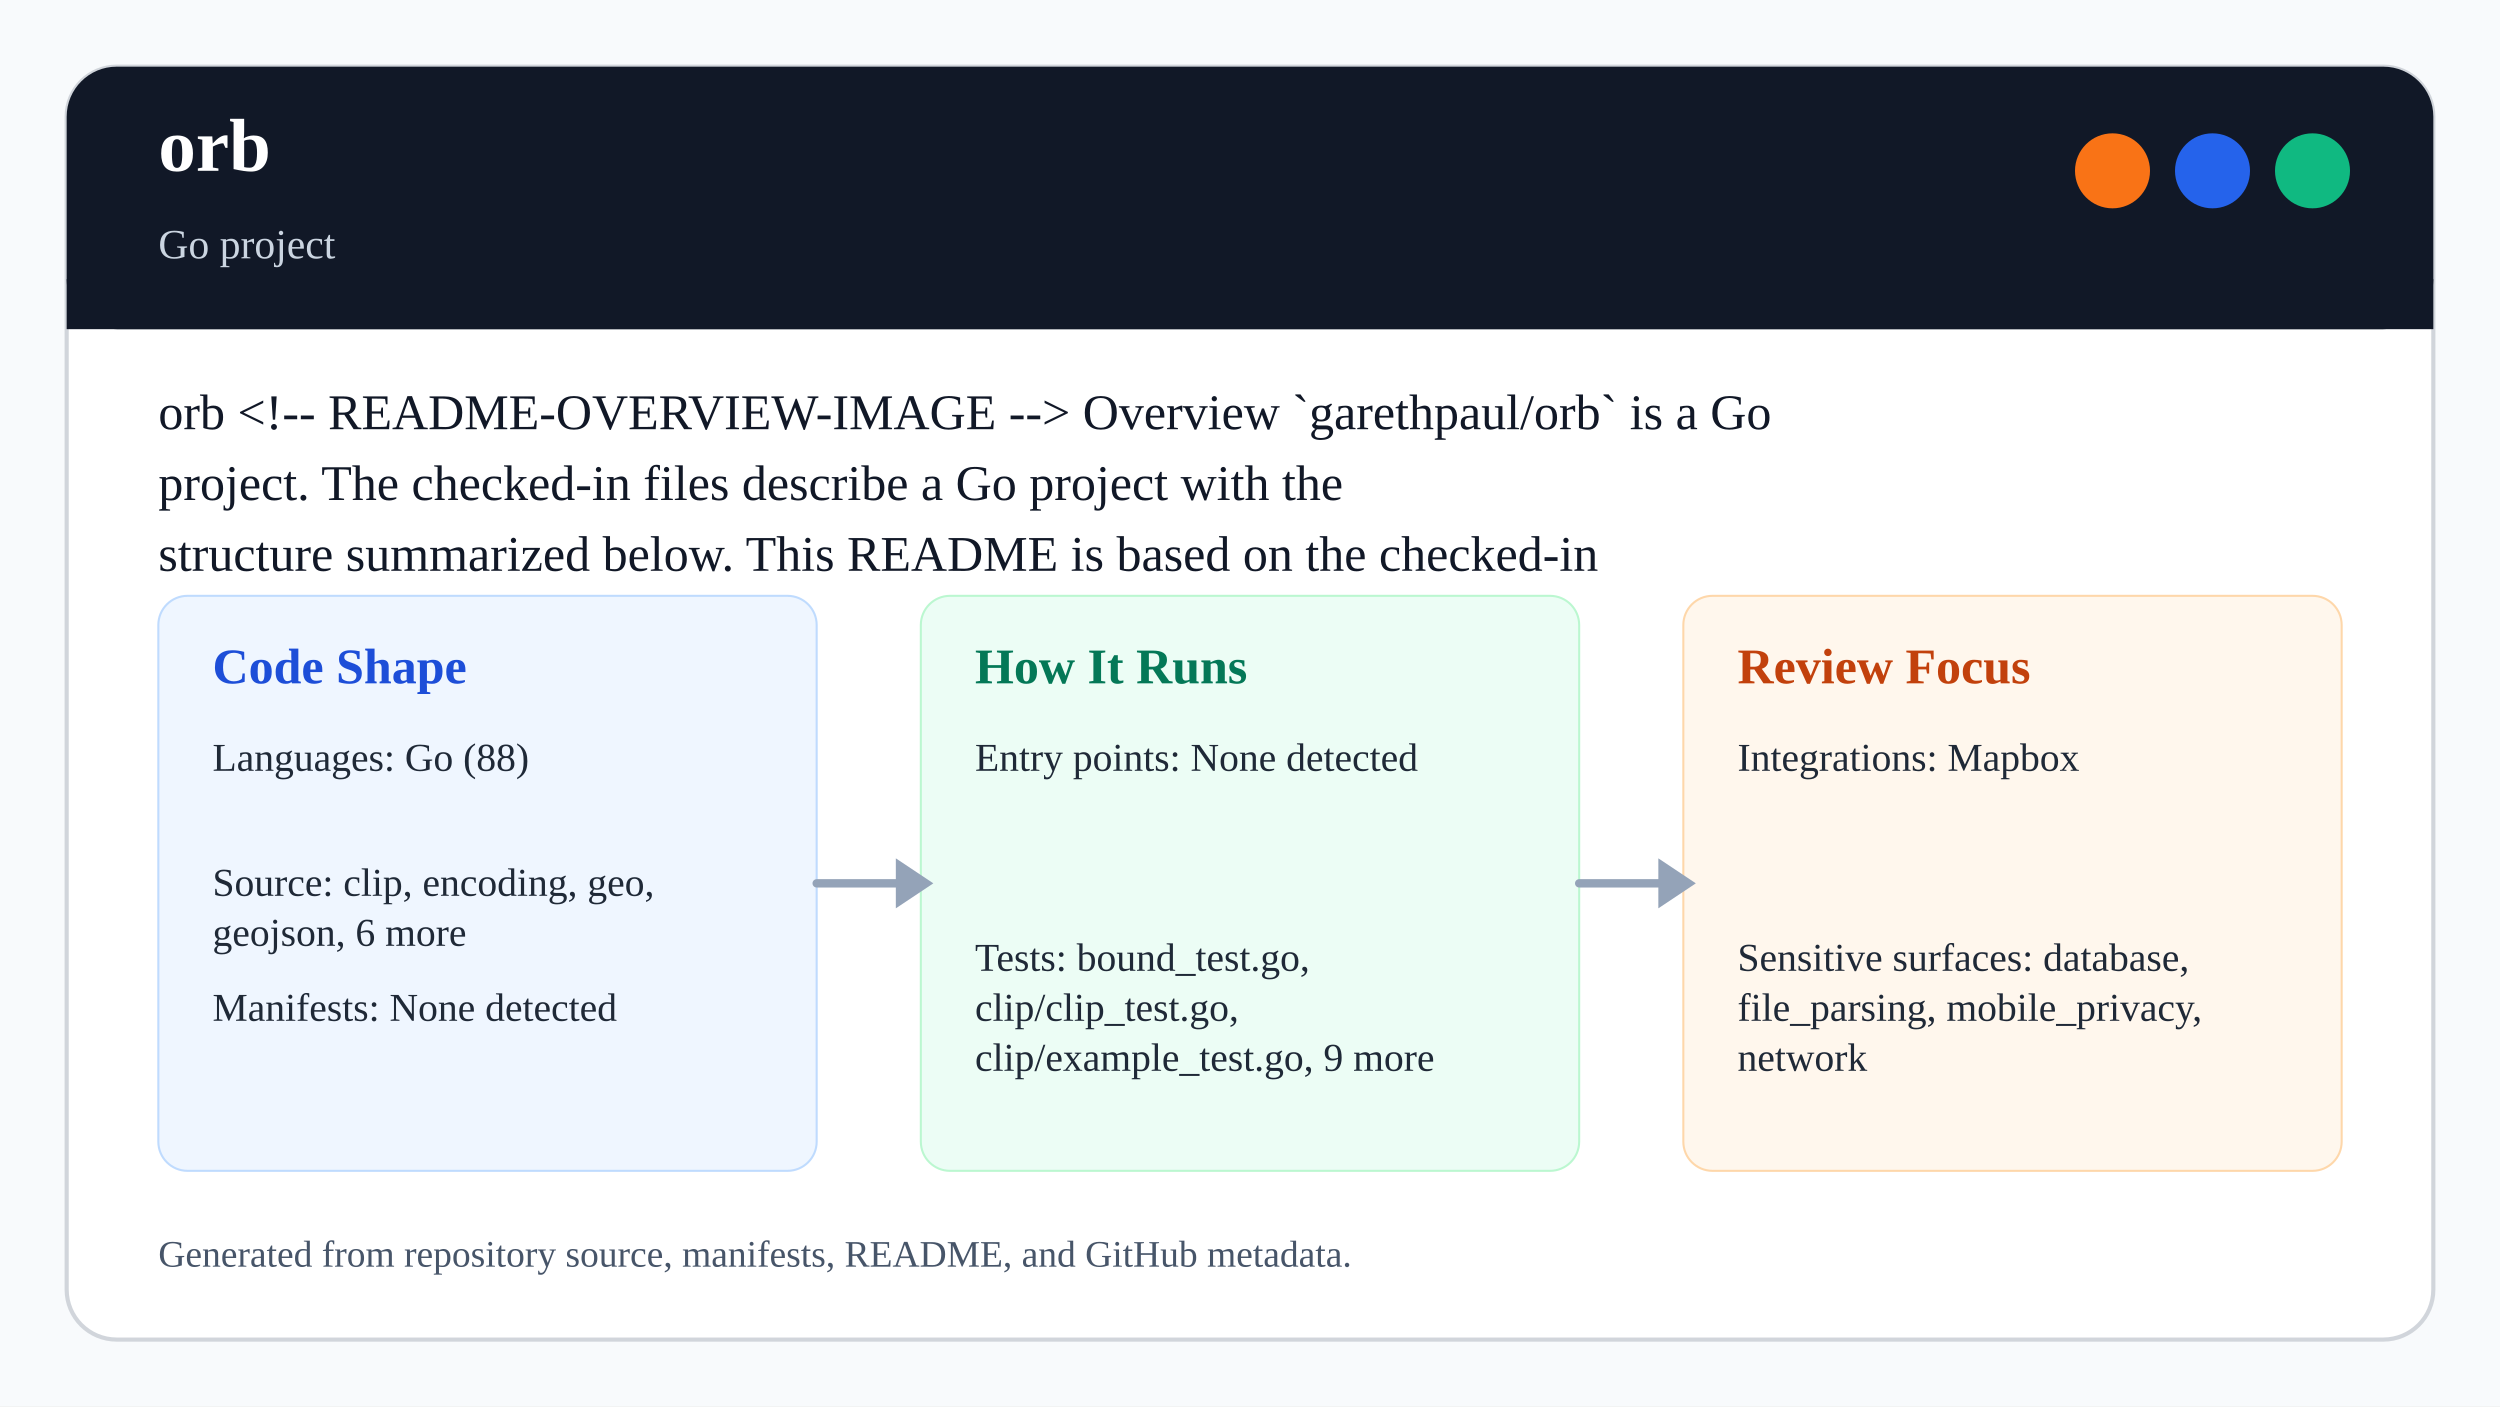
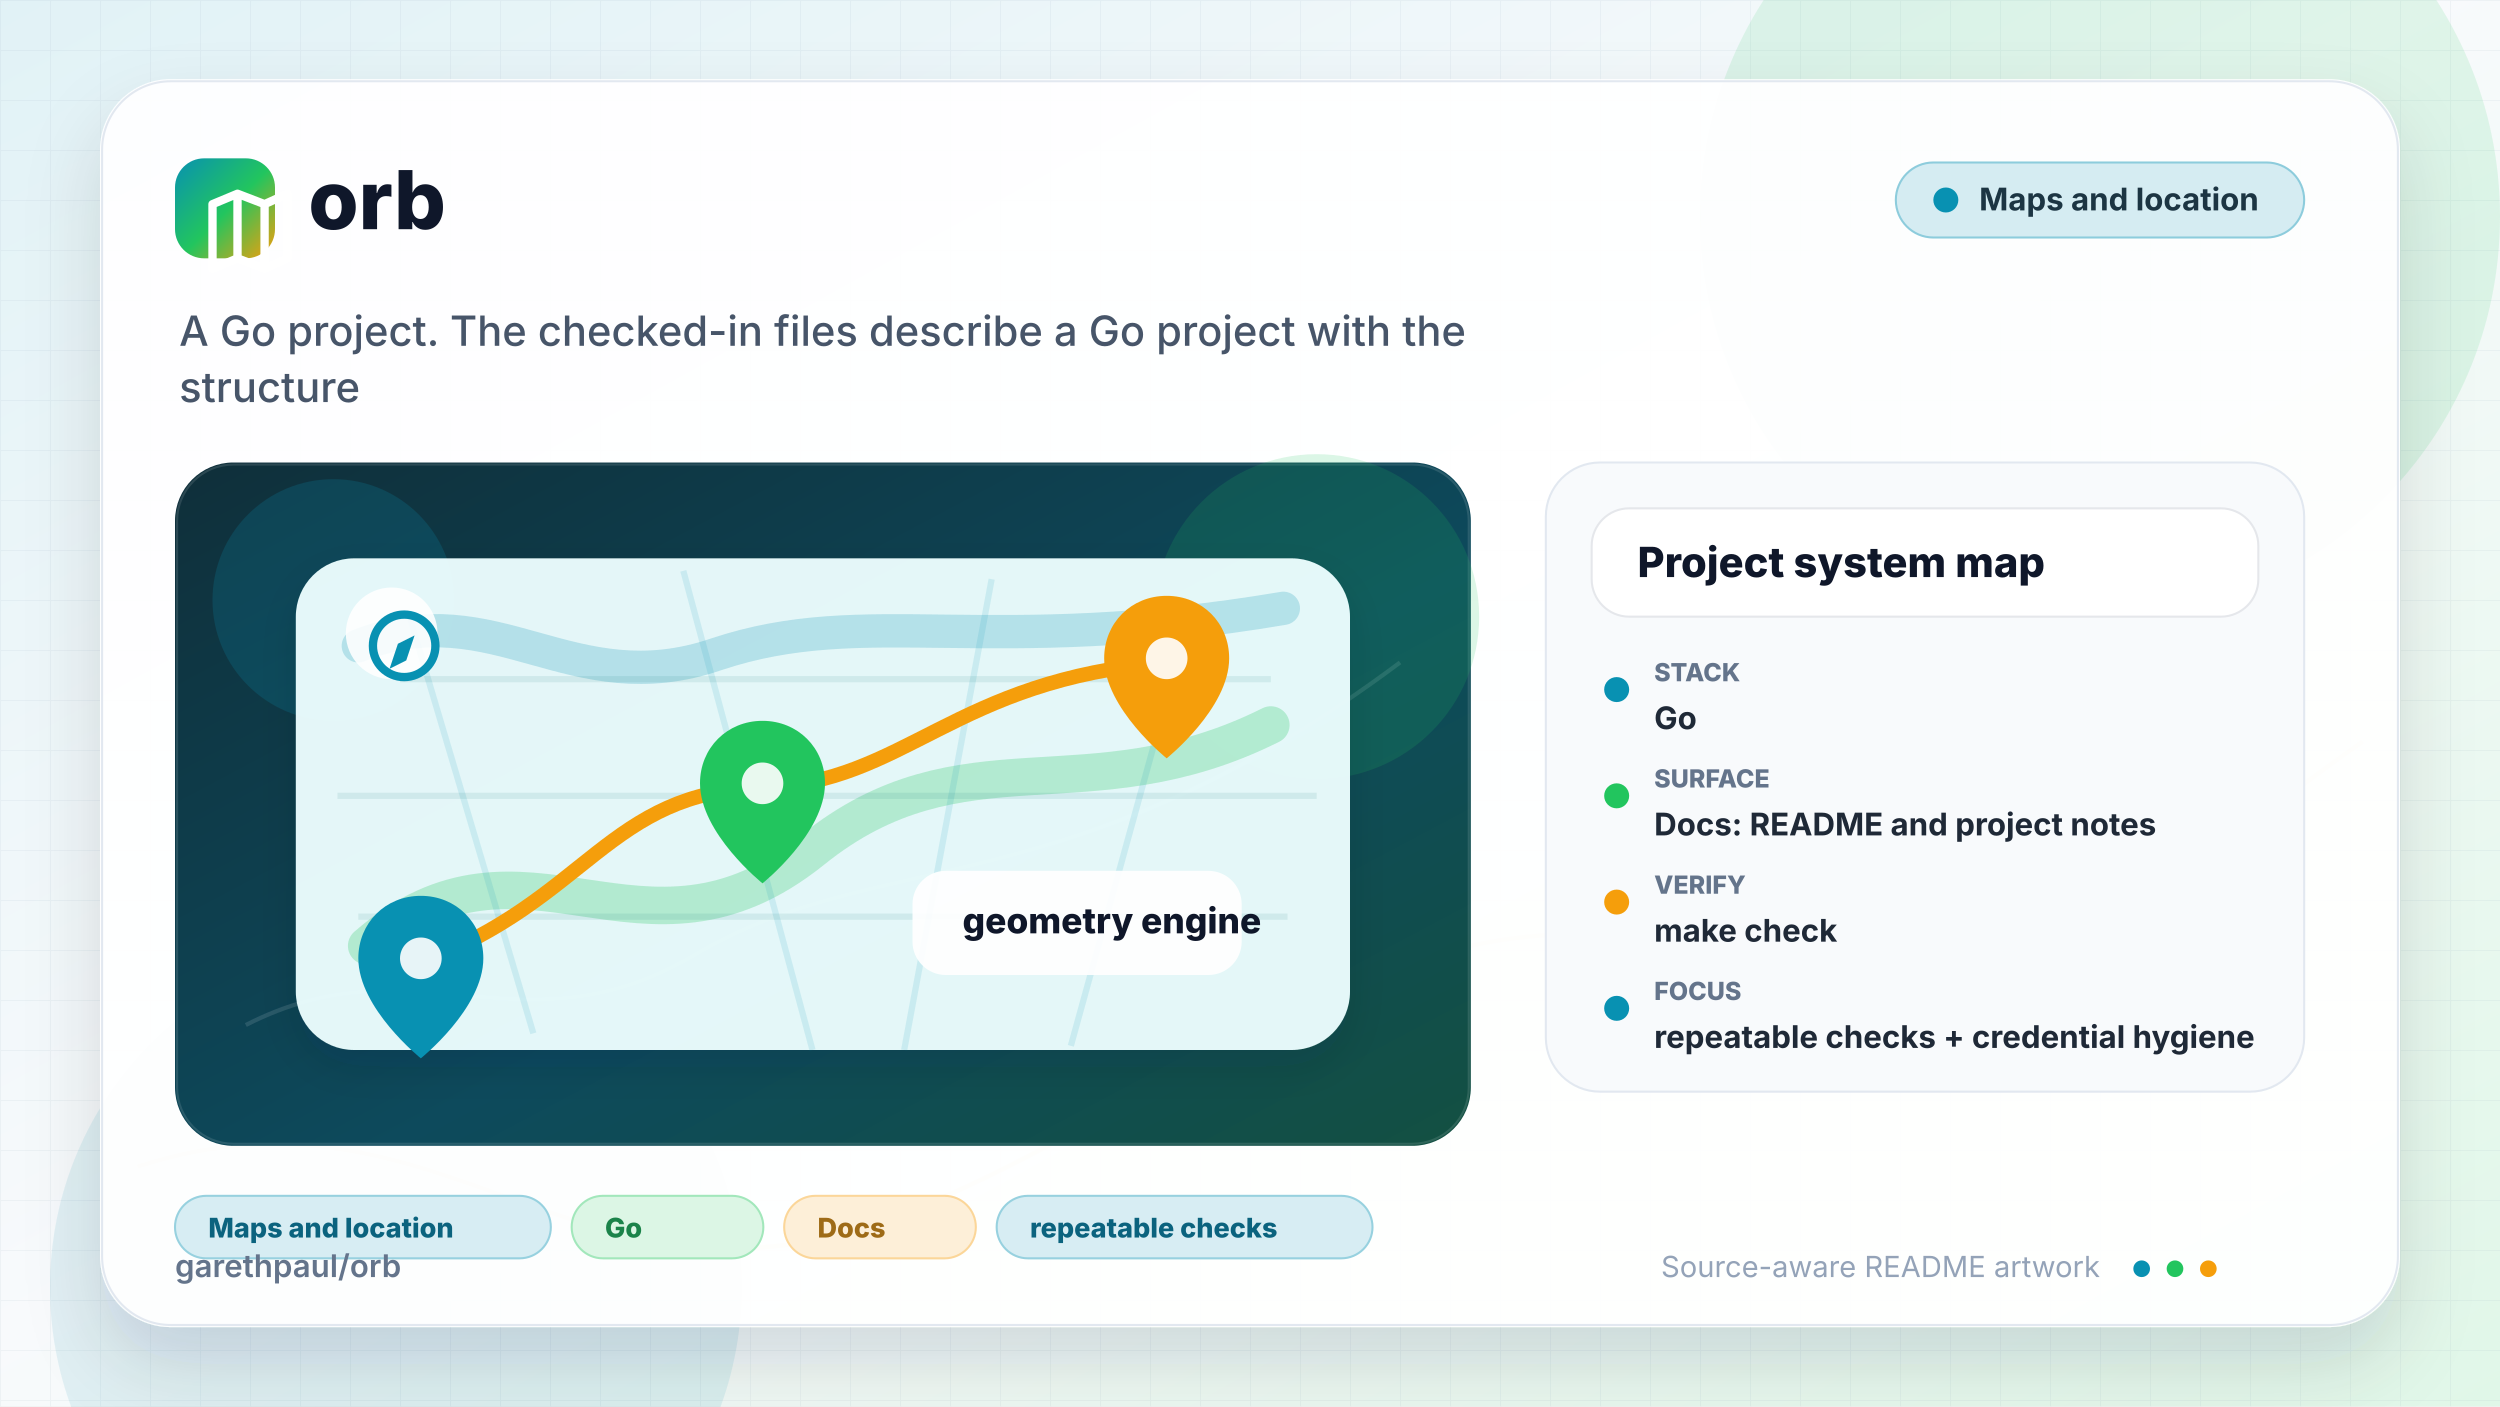
- <svg xmlns="http://www.w3.org/2000/svg" width="1200" height="675" viewBox="0 0 1200 675" role="img" aria-labelledby="title desc">
-   <rect width="1200" height="675" fill="#f8fafc" />
-   <rect x="32" y="32" width="1136" height="611" rx="24" fill="#ffffff" stroke="#d1d5db" stroke-width="2" />
-   <rect x="32" y="32" width="1136" height="126" rx="24" fill="#111827" />
-   <path d="M32 134h1136v24H32z" fill="#111827" />
-   <circle cx="1062" cy="82" r="18" fill="#2563eb" />
-   <circle cx="1110" cy="82" r="18" fill="#10b981" />
-   <circle cx="1014" cy="82" r="18" fill="#f97316" />
-   <text x="76" y="82" font-size="36" fill="#ffffff" font-weight="700">orb</text>
-   <text x="76" y="124" font-size="20" fill="#cbd5e1">Go project</text>
-   <text x="76" y="206" font-size="24" fill="#111827">orb &lt;!-- README-OVERVIEW-IMAGE --&gt; Overview `garethpaul/orb` is a Go</text>
-   <text x="76" y="240" font-size="24" fill="#111827">project. The checked-in files describe a Go project with the</text>
-   <text x="76" y="274" font-size="24" fill="#111827">structure summarized below. This README is based on the checked-in</text>
-   <rect x="76" y="286" width="316" height="276" rx="14" fill="#eff6ff" stroke="#bfdbfe" />
-   <text x="102" y="328" font-size="24" font-weight="700" fill="#1d4ed8">Code Shape</text>
-   <text x="102" y="370" font-size="19" fill="#1f2937">Languages: Go (88)</text>
-   <text x="102" y="430" font-size="19" fill="#1f2937">Source: clip, encoding, geo,</text>
-   <text x="102" y="454" font-size="19" fill="#1f2937">geojson, 6 more</text>
-   <text x="102" y="490" font-size="19" fill="#1f2937">Manifests: None detected</text>
-   <rect x="442" y="286" width="316" height="276" rx="14" fill="#ecfdf5" stroke="#bbf7d0" />
-   <text x="468" y="328" font-size="24" font-weight="700" fill="#047857">How It Runs</text>
-   <text x="468" y="370" font-size="19" fill="#1f2937">Entry points: None detected</text>
-   <text x="468" y="466" font-size="19" fill="#1f2937">Tests: bound_test.go,</text>
-   <text x="468" y="490" font-size="19" fill="#1f2937">clip/clip_test.go,</text>
-   <text x="468" y="514" font-size="19" fill="#1f2937">clip/example_test.go, 9 more</text>
-   <rect x="808" y="286" width="316" height="276" rx="14" fill="#fff7ed" stroke="#fed7aa" />
-   <text x="834" y="328" font-size="24" font-weight="700" fill="#c2410c">Review Focus</text>
-   <text x="834" y="370" font-size="19" fill="#1f2937">Integrations: Mapbox</text>
-   <text x="834" y="466" font-size="19" fill="#1f2937">Sensitive surfaces: database,</text>
-   <text x="834" y="490" font-size="19" fill="#1f2937">file_parsing, mobile_privacy,</text>
-   <text x="834" y="514" font-size="19" fill="#1f2937">network</text>
-   <path d="M392 424h50" stroke="#94a3b8" stroke-width="4" stroke-linecap="round" />
-   <path d="M430 412l18 12-18 12z" fill="#94a3b8" />
-   <path d="M758 424h50" stroke="#94a3b8" stroke-width="4" stroke-linecap="round" />
-   <path d="M796 412l18 12-18 12z" fill="#94a3b8" />
-   <text x="76" y="608" font-size="18" fill="#475569">Generated from repository source, manifests, README, and GitHub metadata.</text>
+ <svg xmlns="http://www.w3.org/2000/svg" width="1200" height="675" viewBox="0 0 1200 675" role="img" aria-labelledby="p16fsei0-title p16fsei0-desc">
+   <defs>
+     <linearGradient id="p16fsei0-bg" x1="0" y1="0" x2="1" y2="1">
+       <stop offset="0%" stop-color="#e1f2f6" />
+       <stop offset="48%" stop-color="#f8fafc" />
+       <stop offset="100%" stop-color="#e0f7e8" />
+     </linearGradient>
+     <linearGradient id="p16fsei0-stage" x1="0" y1="0" x2="1" y2="1">
+       <stop offset="0%" stop-color="#0f2f3a" />
+       <stop offset="58%" stop-color="#0d4a5c" />
+       <stop offset="100%" stop-color="#135042" />
+     </linearGradient>
+     <linearGradient id="p16fsei0-accent" x1="0" y1="0" x2="1" y2="1">
+       <stop offset="0%" stop-color="#0891b2" />
+       <stop offset="52%" stop-color="#22c55e" />
+       <stop offset="100%" stop-color="#f59e0b" />
+     </linearGradient>
+     <linearGradient id="p16fsei0-soft" x1="0" y1="0" x2="1" y2="1">
+       <stop offset="0%" stop-color="#c4e5ed" />
+       <stop offset="100%" stop-color="#fdeac9" />
+     </linearGradient>
+     <filter id="p16fsei0-shadow" x="-20%" y="-20%" width="140%" height="150%">
+       <feDropShadow dx="0" dy="18" stdDeviation="18" flood-color="#0f172a" flood-opacity="0.14" />
+     </filter>
+     <filter id="p16fsei0-miniShadow" x="-20%" y="-20%" width="140%" height="150%">
+       <feDropShadow dx="0" dy="8" stdDeviation="10" flood-color="#0f172a" flood-opacity="0.12" />
+     </filter>
+     <pattern id="p16fsei0-grid" width="24" height="24" patternUnits="userSpaceOnUse">
+       <path d="M24 0H0v24" fill="none" stroke="#94a3b8" stroke-opacity="0.16" stroke-width="1" />
+     </pattern>
+     <style>
+       .label { font: 700 13px ui-sans-serif, system-ui, -apple-system, BlinkMacSystemFont, "Segoe UI", sans-serif; letter-spacing: 0; text-transform: uppercase; }
+       .body { font-family: ui-sans-serif, system-ui, -apple-system, BlinkMacSystemFont, "Segoe UI", sans-serif; letter-spacing: 0; }
+     </style>
+   </defs>
+   <rect width="1200" height="675" fill="url(#p16fsei0-bg)" />
+   <rect width="1200" height="675" fill="url(#p16fsei0-grid)" opacity="0.65" />
+   <circle cx="190" cy="618" r="166" fill="#0891b2" opacity="0.10" />
+   <circle cx="1008" cy="104" r="192" fill="#22c55e" opacity="0.12" />
+   <path d="M66 560 C214 512 278 642 430 584 C576 528 676 408 838 462 C966 504 1034 426 1134 356" fill="none" stroke="#f59e0b" stroke-width="2" stroke-opacity="0.18" />
+   <rect x="48" y="38" width="1104" height="599" rx="34" fill="#ffffff" opacity="0.94" filter="url(#p16fsei0-shadow)" />
+   <rect x="49" y="39" width="1102" height="597" rx="33" fill="none" stroke="#e2e8f0" stroke-width="1" />
+   <g class="body">
+     <rect x="84" y="76" width="48" height="48" rx="14" fill="url(#p16fsei0-accent)" />
+     <path d="M4 8l12-5 13 5 11-5v31l-11 5-13-5-12 5z M16 3v31 M29 8v31" transform="translate(98 90)" stroke="#ffffff" stroke-width="4" stroke-linecap="round" stroke-linejoin="round" fill="none" />
+     <text x="148" y="110" fill="#0f172a" font-size="39" font-weight="800">orb</text>
+     <rect x="910" y="78" width="196" height="36" rx="18" fill="#d5ecf2" stroke="#8dccdc" />
+     <circle cx="934" cy="96" r="6" fill="#0891b2" />
+     <text x="950" y="101" fill="#1c3543" font-size="15" font-weight="700">Maps and location</text>
+     <text x="86" y="166" fill="#475569" font-size="20" font-weight="500">A Go project. The checked-in files describe a Go project with the</text>
+     <text x="86" y="193" fill="#475569" font-size="20" font-weight="500">structure</text>
+   </g>
+   <g transform="translate(84 222)">
+     <rect x="0" y="0" width="622" height="328" rx="28" fill="url(#p16fsei0-stage)" />
+     <rect x="1" y="1" width="620" height="326" rx="27" fill="none" stroke="#ffffff" stroke-opacity="0.12" />
+     <path d="M34 270 C116 228 166 286 250 236 C338 184 430 214 588 96" fill="none" stroke="#ffffff" stroke-opacity="0.12" stroke-width="2" />
+     <circle cx="76" cy="66" r="58" fill="#0891b2" opacity="0.20" />
+     <circle cx="548" cy="74" r="78" fill="#22c55e" opacity="0.16" />
+     <g class="body">
+       <rect x="58" y="46" width="506" height="236" rx="28" fill="#ecfeff" opacity="0.96" filter="url(#p16fsei0-miniShadow)" />
+       <path d="M88 88 C154 62 190 116 260 92 C332 68 390 94 532 70" fill="none" stroke="#0891b2" stroke-width="16" stroke-linecap="round" opacity="0.22" />
+       <path d="M92 232 C168 166 224 252 306 186 C378 128 438 170 526 126" fill="none" stroke="#22c55e" stroke-width="18" stroke-linecap="round" opacity="0.26" />
+       <path d="M112 72 L172 274 M244 52 L306 282 M392 56 L350 282 M488 70 L430 280" stroke="#0891b2" stroke-opacity="0.12" stroke-width="3" />
+       <path d="M78 160 H548 M88 218 H534 M108 104 H526" stroke="#0f766e" stroke-opacity="0.10" stroke-width="3" />
+       <path d="M118 240 C198 210 208 158 282 156 C350 154 374 104 476 96" fill="none" stroke="#f59e0b" stroke-width="7" stroke-linecap="round" />
+       <path d="M118 208c-17 0-30 13-30 30 0 24 30 48 30 48s30-24 30-48c0-17-13-30-30-30z" fill="#0891b2" />
+       <circle cx="118" cy="238" r="10" fill="#ffffff" opacity="0.9" />
+       <path d="M282 124c-17 0-30 13-30 30 0 24 30 48 30 48s30-24 30-48c0-17-13-30-30-30z" fill="#22c55e" />
+       <circle cx="282" cy="154" r="10" fill="#ffffff" opacity="0.9" />
+       <path d="M476 64c-17 0-30 13-30 30 0 24 30 48 30 48s30-24 30-48c0-17-13-30-30-30z" fill="#f59e0b" />
+       <circle cx="476" cy="94" r="10" fill="#ffffff" opacity="0.9" />
+       <rect x="354" y="196" width="158" height="50" rx="16" fill="#ffffff" opacity="0.92" />
+       <text x="378" y="226" fill="#0f172a" font-size="17" font-weight="800">geometry engine</text>
+       <circle cx="104" cy="82" r="22" fill="#ffffff" opacity="0.88" />
+       <circle cx="110" cy="88" r="15" stroke="#0891b2" stroke-width="4" stroke-linecap="round" stroke-linejoin="round" fill="none" />
+       <path d="M23 13l-4 12-8 4 4-12z" transform="translate(92 70)" fill="#0891b2" />
+     </g>
+   </g>
+   <g class="body" transform="translate(742 222)">
+     <rect x="0" y="0" width="364" height="302" rx="26" fill="#f8fafc" stroke="#e2e8f0" />
+     <rect x="22" y="22" width="320" height="52" rx="18" fill="#ffffff" stroke="#e5e7eb" />
+     <text x="44" y="55" fill="#0f172a" font-size="20" font-weight="800">Project system map</text>
+     <g transform="translate(24 94)">
+       <circle cx="10" cy="15" r="6" fill="#0891b2" />
+       <text x="28" y="11" fill="#64748b" font-size="12" font-weight="800">STACK</text>
+       <text x="28" y="34" fill="#1f2937" font-size="15" font-weight="650">Go</text>
+     </g>
+     <g transform="translate(24 145)">
+       <circle cx="10" cy="15" r="6" fill="#22c55e" />
+       <text x="28" y="11" fill="#64748b" font-size="12" font-weight="800">SURFACE</text>
+       <text x="28" y="34" fill="#1f2937" font-size="15" font-weight="650">Docs: README and project notes</text>
+     </g>
+     <g transform="translate(24 196)">
+       <circle cx="10" cy="15" r="6" fill="#f59e0b" />
+       <text x="28" y="11" fill="#64748b" font-size="12" font-weight="800">VERIFY</text>
+       <text x="28" y="34" fill="#1f2937" font-size="15" font-weight="650">make check</text>
+     </g>
+     <g transform="translate(24 247)">
+       <circle cx="10" cy="15" r="6" fill="#0891b2" />
+       <text x="28" y="11" fill="#64748b" font-size="12" font-weight="800">FOCUS</text>
+       <text x="28" y="34" fill="#1f2937" font-size="15" font-weight="650">repeatable checks + credential hygiene</text>
+     </g>
+   </g>
+   <g class="body">
+     <rect x="84" y="574" width="180.4" height="30" rx="15" fill="#d7edf3" stroke="#97d1df" />
+     <text x="100" y="594" fill="#0b637e" font-size="13" font-weight="800">Maps and location</text>
+     <rect x="274.4" y="574" width="92" height="30" rx="15" fill="#dcf6e5" stroke="#a2e7bb" />
+     <text x="290.4" y="594" fill="#1b834a" font-size="13" font-weight="800">Go</text>
+     <rect x="376.4" y="574" width="92" height="30" rx="15" fill="#fdefd8" stroke="#fbd699" />
+     <text x="392.4" y="594" fill="#9e6b17" font-size="13" font-weight="800">Docs</text>
+     <rect x="478.4" y="574" width="180.4" height="30" rx="15" fill="#d7edf3" stroke="#97d1df" />
+     <text x="494.4" y="594" fill="#0b637e" font-size="13" font-weight="800">repeatable checks</text>
+   </g>
+   <g class="body">
+     <text x="84" y="613" fill="#64748b" font-size="15" font-weight="600">garethpaul/orb</text>
+     <text x="1008" y="613" fill="#94a3b8" font-size="14" text-anchor="end">Source-aware README artwork</text>
+     <circle cx="1028" cy="609" r="4" fill="#0891b2" />
+     <circle cx="1044" cy="609" r="4" fill="#22c55e" />
+     <circle cx="1060" cy="609" r="4" fill="#f59e0b" />
+   </g>
</svg>
